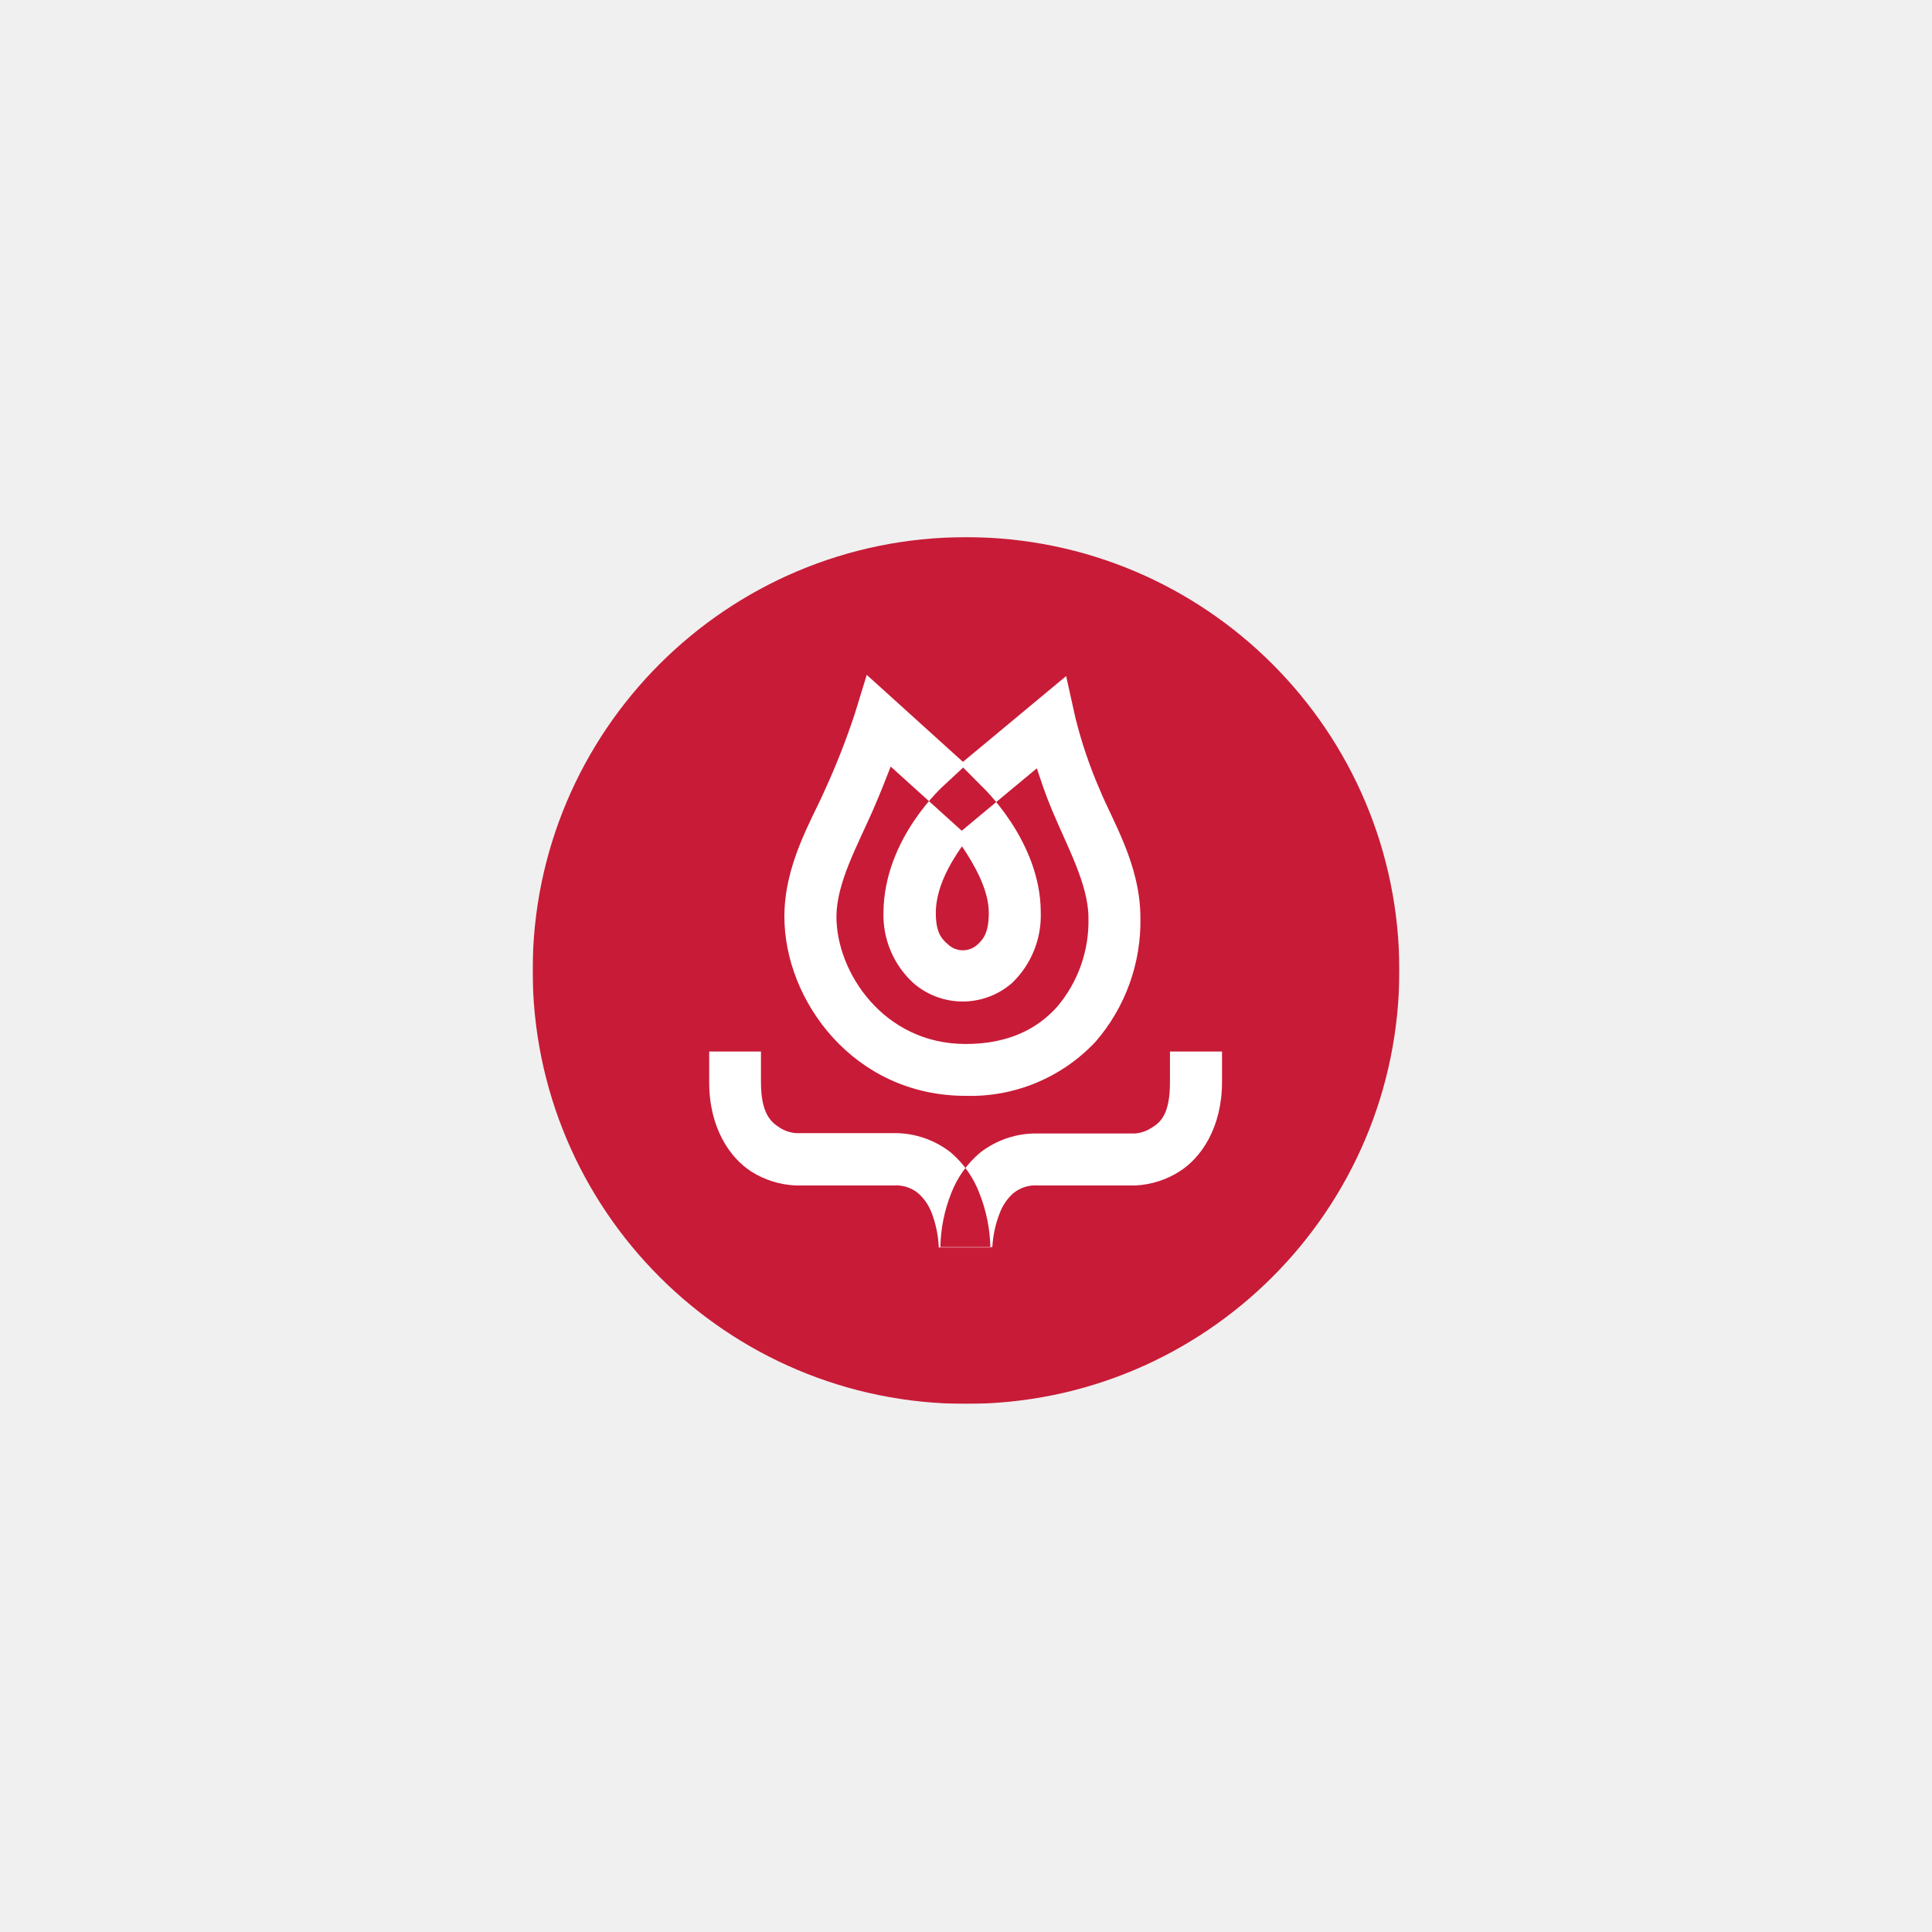
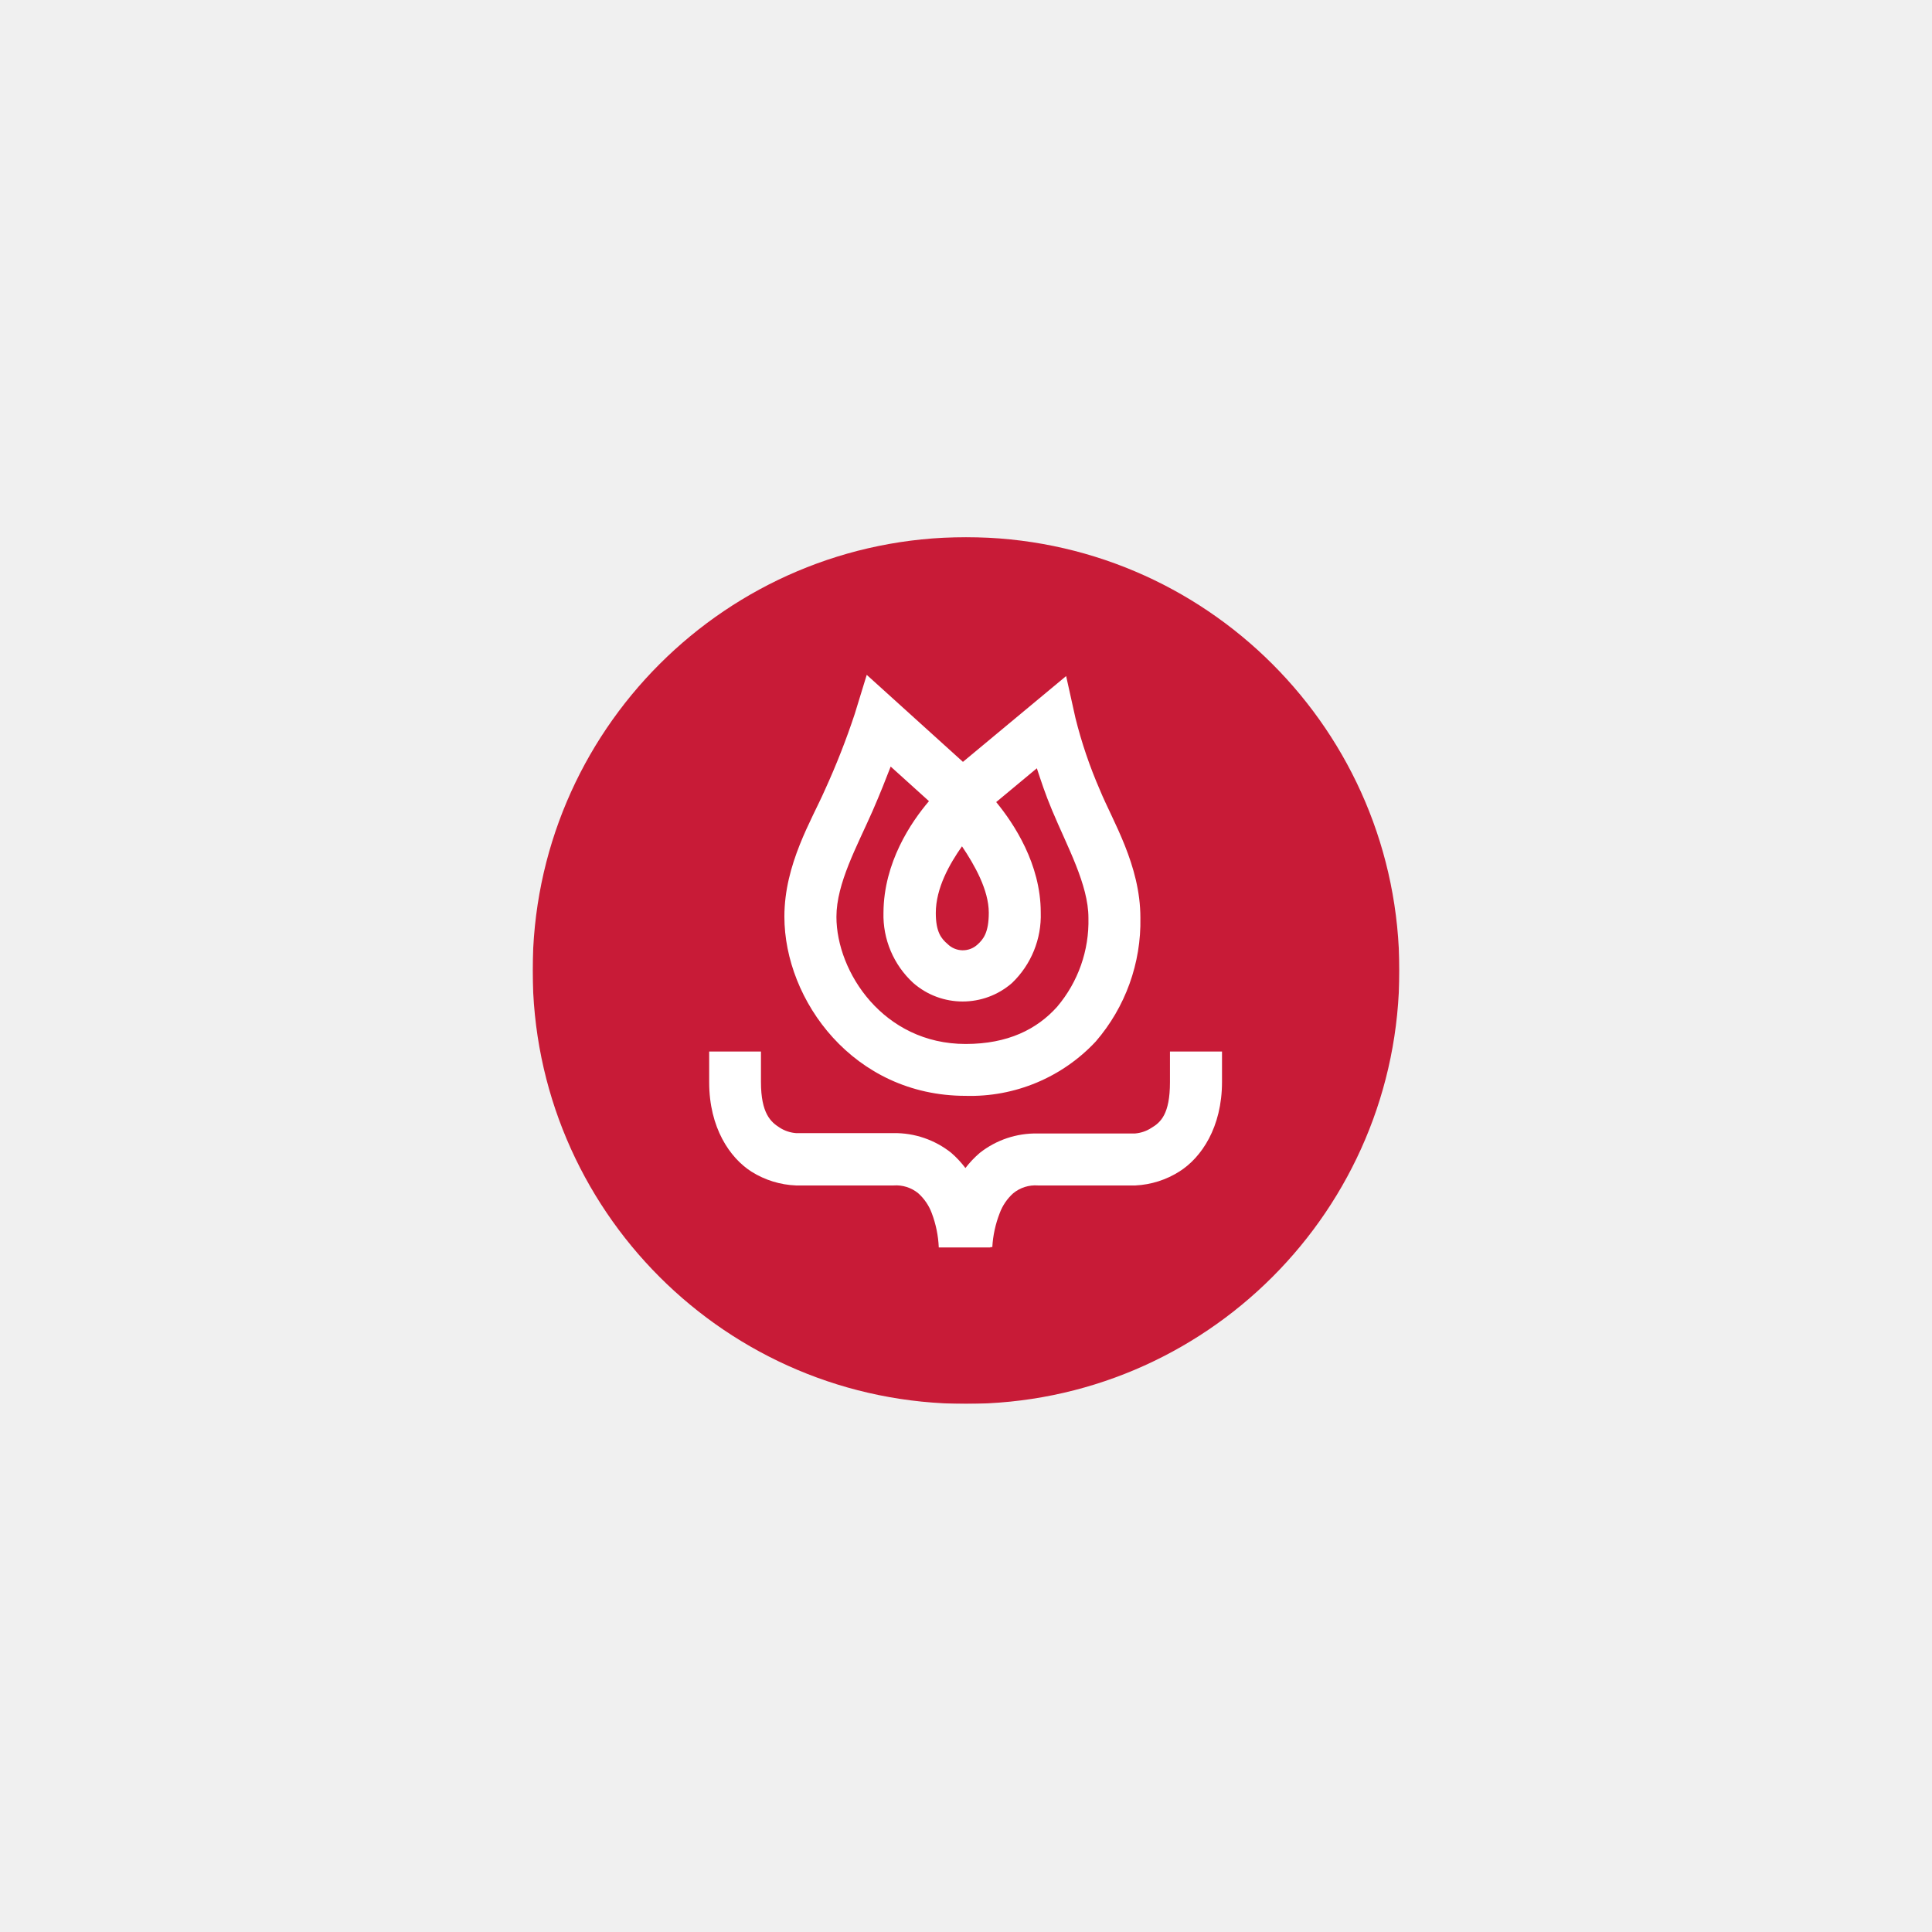
<svg xmlns="http://www.w3.org/2000/svg" xmlns:xlink="http://www.w3.org/1999/xlink" width="214px" height="214px" viewBox="0 0 214 214" version="1.1">
  <defs>
    <polygon id="path-1" points="0 0.499 96.001 0.499 96.001 96.5 0 96.5" />
  </defs>
  <g id="Exports" stroke="none" stroke-width="1" fill="none" fill-rule="evenodd">
    <g id="Homepage-New" transform="translate(-2019, -5234)">
      <g id="Group-6" transform="translate(2078, 5293)">
-         <g id="Group-3" transform="translate(0, 0.0005)">
+         <g id="Group-3" transform="translate(0, 0.001)">
          <mask id="mask-2" fill="white">
            <use xlink:href="#path-1" />
          </mask>
          <g id="Clip-2" />
-           <path d="M48,0.499 C74.51,0.499 96.001,21.99 96.001,48.499 C96.001,75.01 74.51,96.5 48,96.5 C21.49,96.5 0,75.01 0,48.499 C0,21.99 21.49,0.499 48,0.499" id="Fill-1" fill="#C81B37" mask="url(#mask-2)" />
+           <path d="M48,0.499 C74.51,0.499 96.001,21.989 96.001,48.499 C96.001,75.01 74.51,96.5 48,96.5 C21.49,96.5 -0,75.01 -0,48.499 C-0,21.989 21.49,0.499 48,0.499" id="Fill-1" fill="#C81B37" mask="url(#mask-2)" />
        </g>
-         <path d="M39.652,25.904 L47.529,33.019 L49.444,31.423 L55.848,26.1 C56.311,27.49 56.744,28.859 57.537,30.754 C59.225,34.8 61.563,38.991 61.563,42.666 C61.657,46.266 60.422,49.774 58.093,52.52 C55.859,55.011 52.636,56.638 47.961,56.638 C38.849,56.638 33.649,48.659 33.649,42.553 C33.649,38.836 35.935,34.738 37.654,30.826 C38.55,28.766 39.096,27.356 39.652,25.925 L39.652,25.904 Z M37.006,15.752 L35.678,20.077 C34.734,22.935 33.634,25.74 32.383,28.478 C30.911,31.835 27.883,36.715 27.883,42.533 C27.883,51.799 35.534,62.383 47.961,62.383 C53.408,62.537 58.657,60.343 62.375,56.36 C65.657,52.558 67.417,47.677 67.318,42.656 C67.318,36.818 64.229,31.917 62.839,28.519 C61.71,25.934 60.8,23.257 60.121,20.519 L59.091,15.886 L47.662,25.389 L37.006,15.752 Z M47.539,34.717 C48.929,36.777 50.525,39.567 50.525,42.1 C50.525,44.303 49.918,45.044 49.279,45.621 C48.334,46.497 46.865,46.47 45.954,45.559 C45.264,44.972 44.656,44.231 44.656,42.131 C44.656,39.361 46.201,36.663 47.56,34.738 L47.539,34.717 Z M47.673,26.027 L45.614,27.942 C45.614,27.942 38.911,33.79 38.859,42.079 C38.777,45.037 39.983,47.884 42.164,49.883 C45.297,52.615 49.966,52.615 53.099,49.883 C55.223,47.846 56.38,45 56.28,42.059 C56.28,34.1 49.67,28.015 49.67,28.015 L47.694,26.027 L47.673,26.027 Z M19.553,57.472 L19.553,60.88 C19.553,65.915 21.839,69.261 24.259,70.795 C25.736,71.719 27.429,72.241 29.17,72.309 L39.981,72.309 C40.968,72.237 41.944,72.547 42.709,73.174 C43.383,73.778 43.9,74.538 44.213,75.387 C44.67,76.601 44.931,77.88 44.985,79.176 L50.699,79.176 C50.659,77.137 50.255,75.122 49.505,73.225 C48.855,71.475 47.775,69.918 46.364,68.695 C44.55,67.25 42.29,66.478 39.971,66.512 L29.17,66.512 C28.52,66.462 27.894,66.25 27.348,65.894 C26.4,65.287 25.288,64.36 25.288,60.839 L25.288,57.472 L19.553,57.472 Z M70.592,57.472 L70.592,60.88 C70.592,64.401 69.563,65.328 68.533,65.935 C67.987,66.291 67.36,66.503 66.711,66.553 L55.931,66.553 C53.616,66.508 51.357,67.264 49.537,68.695 C48.117,69.901 47.023,71.445 46.355,73.184 C45.605,75.08 45.2,77.096 45.161,79.135 L50.916,79.135 C50.987,77.851 51.262,76.586 51.73,75.387 C52.043,74.538 52.559,73.778 53.233,73.174 C53.998,72.546 54.975,72.237 55.962,72.309 L66.773,72.309 C68.506,72.223 70.189,71.687 71.653,70.754 C74.072,69.22 76.358,65.873 76.358,60.839 L76.358,57.472 L70.592,57.472 Z" id="Fill-4" fill="#FFFFFF" />
+         <path d="M19.553,57.47 L19.553,60.879 C19.553,65.914 21.839,69.26 24.258,70.793 C25.736,71.717 27.428,72.24 29.169,72.308 L39.98,72.308 C40.967,72.235 41.943,72.545 42.709,73.172 C43.383,73.777 43.899,74.536 44.212,75.386 C44.67,76.6 44.93,77.878 44.984,79.175 L50.699,79.175 C50.698,79.161 50.697,79.147 50.697,79.134 L50.915,79.134 C50.987,77.849 51.262,76.585 51.729,75.386 C52.042,74.537 52.558,73.776 53.232,73.172 C53.997,72.545 54.974,72.236 55.961,72.308 L66.771,72.308 C68.505,72.222 70.188,71.686 71.652,70.753 C74.072,69.219 76.357,65.872 76.357,60.837 L76.357,57.471 L70.592,57.471 L70.592,60.879 C70.592,64.4 69.562,65.327 68.532,65.934 C67.986,66.29 67.36,66.501 66.71,66.552 L55.93,66.552 C53.616,66.506 51.356,67.263 49.536,68.693 C48.942,69.198 48.408,69.765 47.936,70.378 C47.472,69.767 46.948,69.2 46.364,68.694 C44.549,67.249 42.29,66.477 39.97,66.511 L29.169,66.511 C28.519,66.46 27.893,66.249 27.347,65.893 C26.399,65.286 25.288,64.359 25.288,60.838 L25.288,57.471 L19.553,57.471 L19.553,57.47 Z M47.556,34.743 C48.942,36.8 50.524,39.576 50.524,42.099 C50.524,44.302 49.917,45.043 49.278,45.62 C48.333,46.496 46.865,46.469 45.953,45.559 C45.263,44.972 44.655,44.23 44.655,42.129 C44.655,39.362 46.198,36.668 47.556,34.743 L47.556,34.743 Z M39.651,25.904 L43.898,29.74 C41.908,32.077 38.894,36.526 38.859,42.078 C38.777,45.036 39.982,47.884 42.163,49.883 C45.296,52.614 49.965,52.614 53.097,49.883 C55.222,47.845 56.379,45 56.279,42.058 C56.279,36.711 53.302,32.221 51.344,29.843 L55.847,26.099 C56.31,27.489 56.743,28.859 57.536,30.753 C59.224,34.799 61.561,38.99 61.561,42.666 C61.656,46.265 60.421,49.773 58.092,52.519 C55.858,55.01 52.635,56.637 47.96,56.637 C38.848,56.637 33.648,48.658 33.648,42.552 C33.648,38.835 35.933,34.737 37.653,30.825 C38.549,28.765 39.095,27.355 39.651,25.924 L39.651,25.904 Z M37.005,15.752 L35.678,20.076 C34.733,22.935 33.633,25.739 32.382,28.477 C30.91,31.834 27.883,36.714 27.883,42.532 C27.883,51.798 35.533,62.382 47.961,62.382 C53.407,62.536 58.657,60.343 62.375,56.36 C65.657,52.558 67.417,47.677 67.317,42.656 C67.317,36.818 64.228,31.916 62.839,28.519 C61.71,25.933 60.8,23.257 60.12,20.518 L59.091,15.885 L47.661,25.389 L37.006,15.752 L37.005,15.752 Z" id="Fill-4" fill="#FFFFFF" />
      </g>
    </g>
  </g>
</svg>
